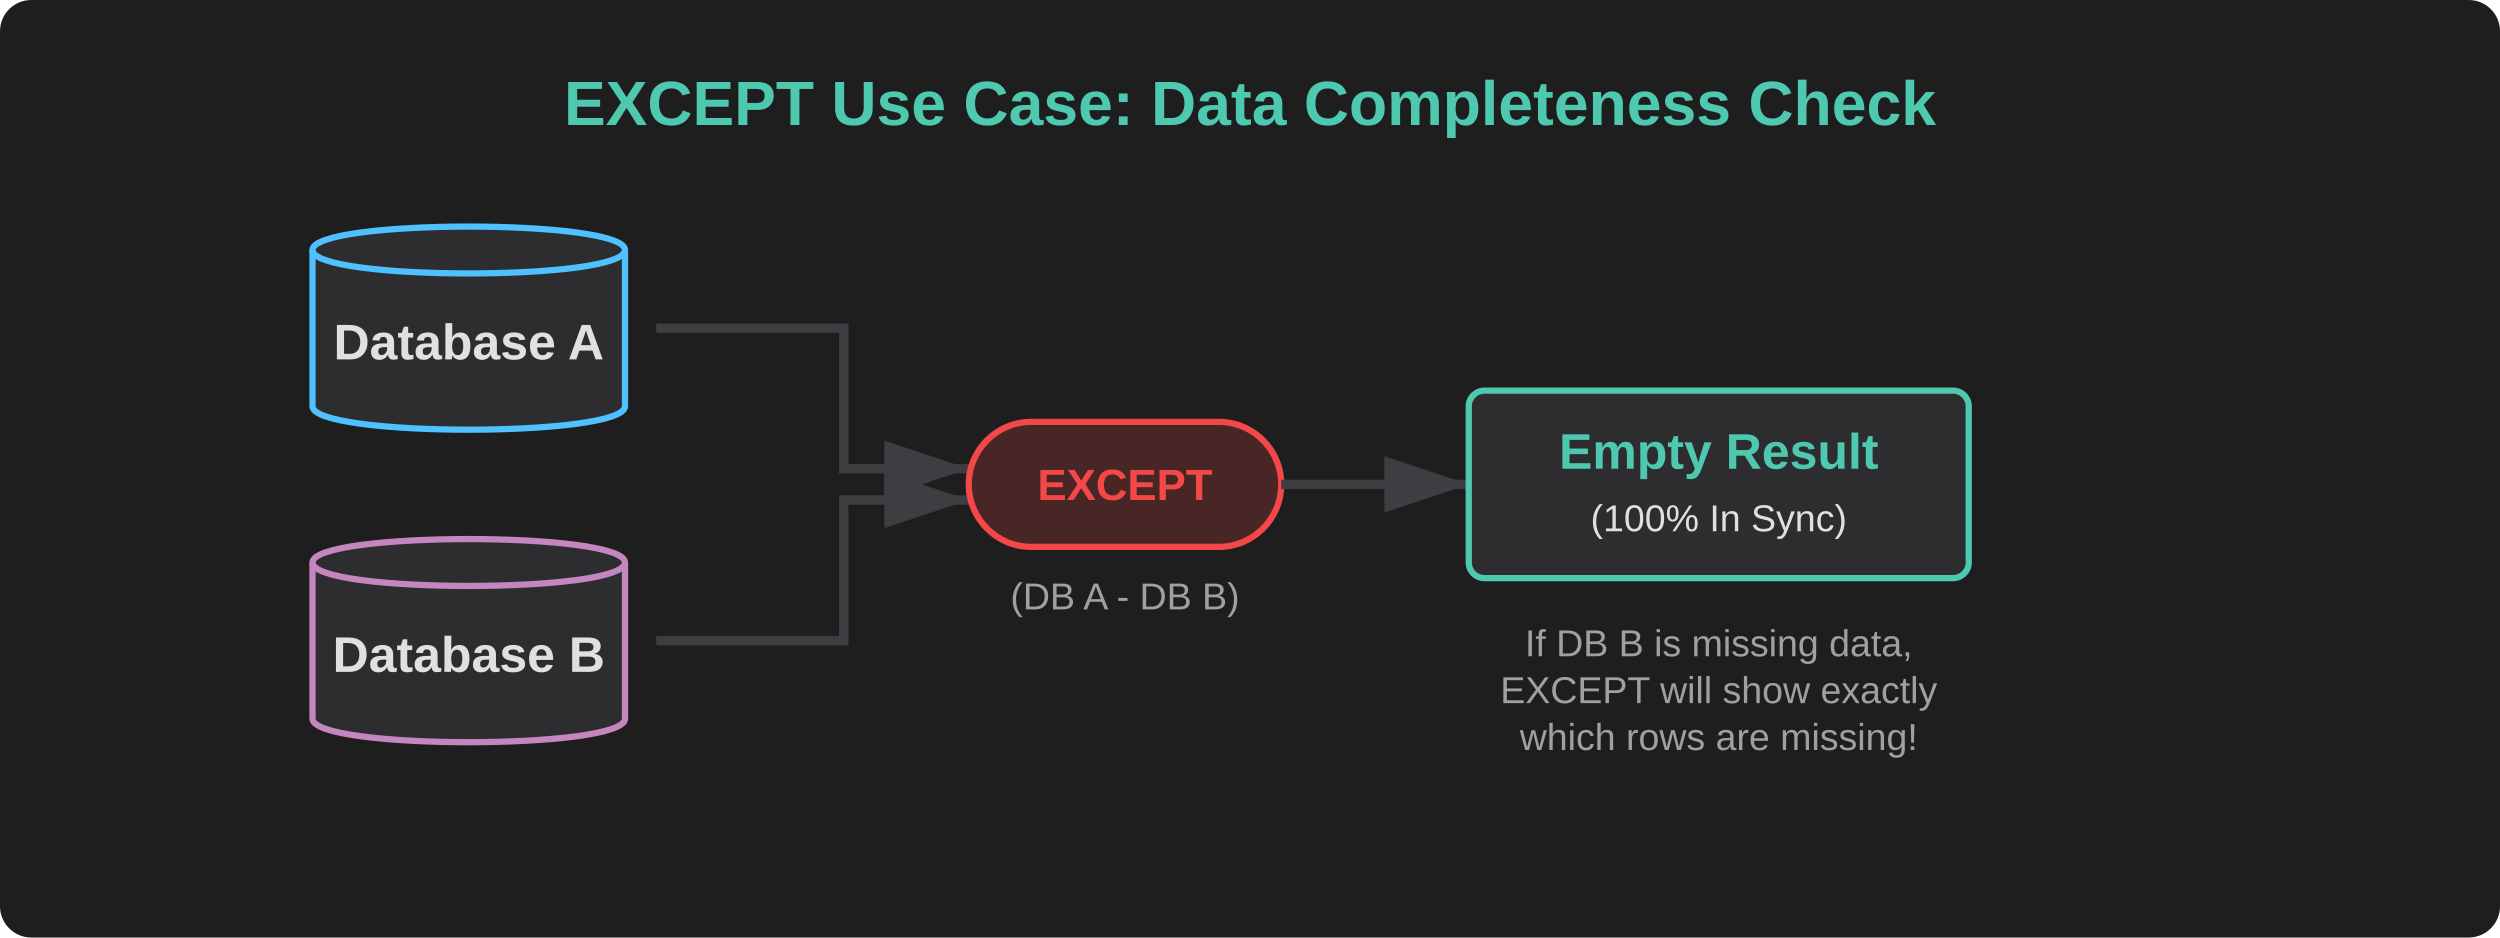
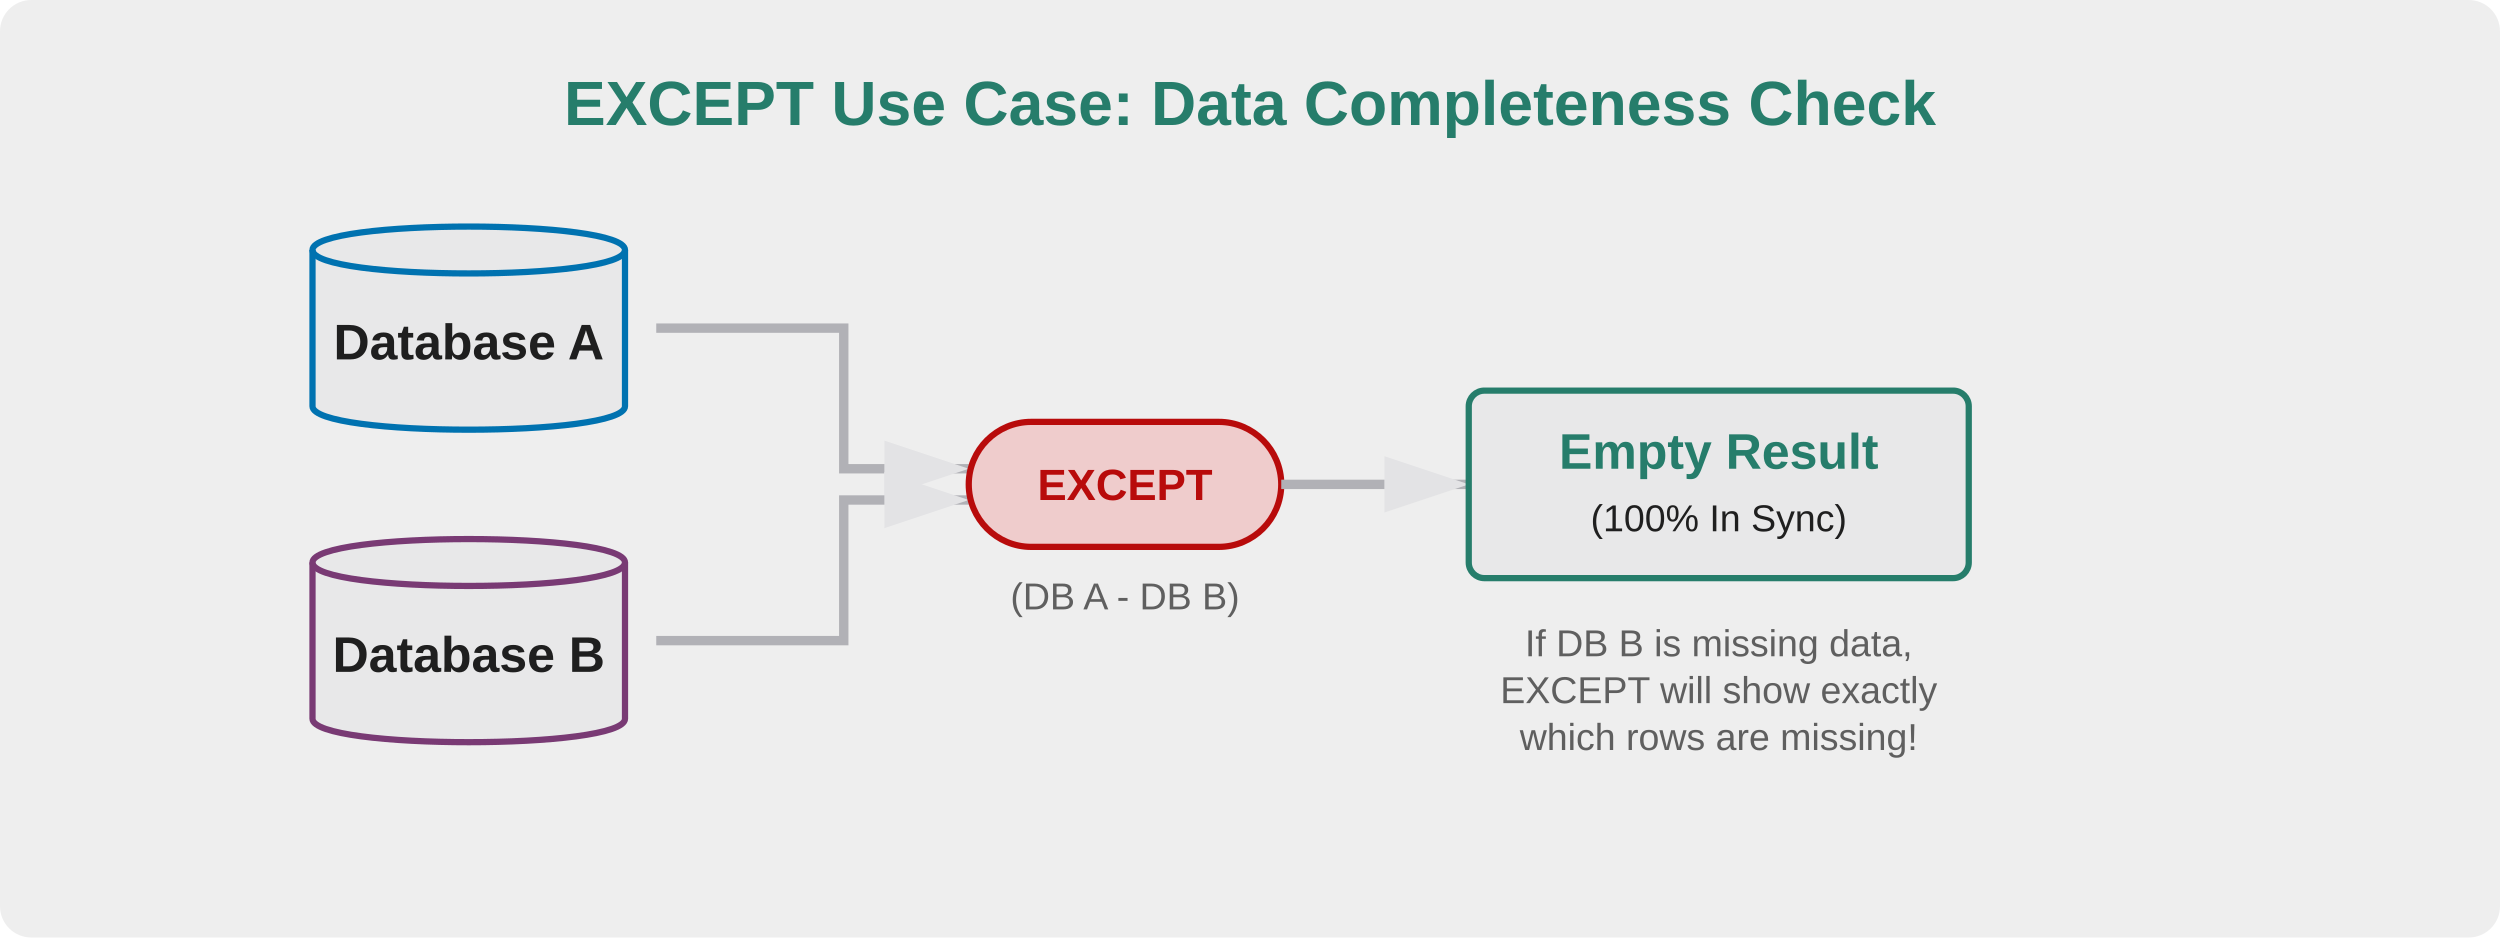
<svg xmlns="http://www.w3.org/2000/svg" viewBox="0 0 800 300">
-   <rect width="800" height="300" fill="#1E1E1E" rx="10" />
-   <text x="400" y="40" font-family="Arial, sans-serif" font-size="20" font-weight="bold" fill="#4EC9B0" text-anchor="middle">EXCEPT Use Case: Data Completeness Check</text>
-   <path d="M 100 80 C 100 70, 200 70, 200 80 L 200 130 C 200 140, 100 140, 100 130 Z" fill="#2D2D30" stroke="#4FC1FF" stroke-width="2" />
-   <path d="M 100 80 C 100 90, 200 90, 200 80" fill="none" stroke="#4FC1FF" stroke-width="2" />
-   <text x="150" y="115" font-family="Arial" font-size="16" font-weight="bold" fill="#E0E0E0" text-anchor="middle">Database A</text>
-   <path d="M 100 180 C 100 170, 200 170, 200 180 L 200 230 C 200 240, 100 240, 100 230 Z" fill="#2D2D30" stroke="#C586C0" stroke-width="2" />
-   <path d="M 100 180 C 100 190, 200 190, 200 180" fill="none" stroke="#C586C0" stroke-width="2" />
-   <text x="150" y="215" font-family="Arial" font-size="16" font-weight="bold" fill="#E0E0E0" text-anchor="middle">Database B</text>
-   <path d="M 210 105 L 270 105 L 270 150 L 310 150" fill="none" stroke="#3E3E42" stroke-width="3" marker-end="url(#arrow)" />
-   <path d="M 210 205 L 270 205 L 270 160 L 310 160" fill="none" stroke="#3E3E42" stroke-width="3" marker-end="url(#arrow)" />
+   <rect width="800" height="300" fill="#eeeeee" rx="10" />
+   <text x="400" y="40" font-family="Arial, sans-serif" font-size="20" font-weight="bold" fill="#267d6b" text-anchor="middle">EXCEPT Use Case: Data Completeness Check</text>
+   <path d="M 100 80 C 100 70, 200 70, 200 80 L 200 130 C 200 140, 100 140, 100 130 Z" fill="#e8e8e9" stroke="#0072b0" stroke-width="2" />
+   <path d="M 100 80 C 100 90, 200 90, 200 80" fill="none" stroke="#0072b0" stroke-width="2" />
+   <text x="150" y="115" font-family="Arial" font-size="16" font-weight="bold" fill="#1f1f1f" text-anchor="middle">Database A</text>
+   <path d="M 100 180 C 100 170, 200 170, 200 180 L 200 230 C 200 240, 100 240, 100 230 Z" fill="#e8e8e9" stroke="#793a74" stroke-width="2" />
+   <path d="M 100 180 C 100 190, 200 190, 200 180" fill="none" stroke="#793a74" stroke-width="2" />
+   <text x="150" y="215" font-family="Arial" font-size="16" font-weight="bold" fill="#1f1f1f" text-anchor="middle">Database B</text>
+   <path d="M 210 105 L 270 105 L 270 150 L 310 150" fill="none" stroke="#b1b1b6" stroke-width="3" marker-end="url(#arrow)" />
+   <path d="M 210 205 L 270 205 L 270 160 L 310 160" fill="none" stroke="#b1b1b6" stroke-width="3" marker-end="url(#arrow)" />
  <rect x="310" y="135" width="100" height="40" rx="20" fill="#F44747" opacity="0.2" />
-   <rect x="310" y="135" width="100" height="40" rx="20" fill="none" stroke="#F44747" stroke-width="2" />
-   <text x="360" y="160" font-family="Arial" font-size="14" font-weight="bold" fill="#F44747" text-anchor="middle">EXCEPT</text>
-   <text x="360" y="195" font-family="Arial" font-size="12" fill="#A0A0A0" text-anchor="middle">(DB A - DB B)</text>
-   <path d="M 410 155 L 470 155" fill="none" stroke="#3E3E42" stroke-width="3" marker-end="url(#arrow)" />
-   <rect x="470" y="125" width="160" height="60" rx="5" fill="#2D2D30" stroke="#4EC9B0" stroke-width="2" />
-   <text x="550" y="150" font-family="Arial" font-size="16" font-weight="bold" fill="#4EC9B0" text-anchor="middle">Empty Result</text>
-   <text x="550" y="170" font-family="Arial" font-size="12" fill="#E0E0E0" text-anchor="middle">(100% In Sync)</text>
-   <text x="550" y="210" font-family="Arial" font-size="12" fill="#A0A0A0" text-anchor="middle">If DB B is missing data,</text>
-   <text x="550" y="225" font-family="Arial" font-size="12" fill="#A0A0A0" text-anchor="middle">EXCEPT will show exactly</text>
-   <text x="550" y="240" font-family="Arial" font-size="12" fill="#A0A0A0" text-anchor="middle">which rows are missing!</text>
+   <rect x="310" y="135" width="100" height="40" rx="20" fill="none" stroke="#b80b0b" stroke-width="2" />
+   <text x="360" y="160" font-family="Arial" font-size="14" font-weight="bold" fill="#b80b0b" text-anchor="middle">EXCEPT</text>
+   <text x="360" y="195" font-family="Arial" font-size="12" fill="#5f5f5f" text-anchor="middle">(DB A - DB B)</text>
+   <path d="M 410 155 L 470 155" fill="none" stroke="#b1b1b6" stroke-width="3" marker-end="url(#arrow)" />
+   <rect x="470" y="125" width="160" height="60" rx="5" fill="#e8e8e9" stroke="#267d6b" stroke-width="2" />
+   <text x="550" y="150" font-family="Arial" font-size="16" font-weight="bold" fill="#267d6b" text-anchor="middle">Empty Result</text>
+   <text x="550" y="170" font-family="Arial" font-size="12" fill="#1f1f1f" text-anchor="middle">(100% In Sync)</text>
+   <text x="550" y="210" font-family="Arial" font-size="12" fill="#5f5f5f" text-anchor="middle">If DB B is missing data,</text>
+   <text x="550" y="225" font-family="Arial" font-size="12" fill="#5f5f5f" text-anchor="middle">EXCEPT will show exactly</text>
+   <text x="550" y="240" font-family="Arial" font-size="12" fill="#5f5f5f" text-anchor="middle">which rows are missing!</text>
  <defs>
    <marker id="arrow" markerWidth="10" markerHeight="10" refX="9" refY="3" orient="auto" markerUnits="strokeWidth">
-       <path d="M0,0 L0,6 L9,3 z" fill="#3E3E42" />
+       <path d="M0,0 L0,6 L9,3 z" fill="#e3e3e5" />
    </marker>
  </defs>
</svg>
